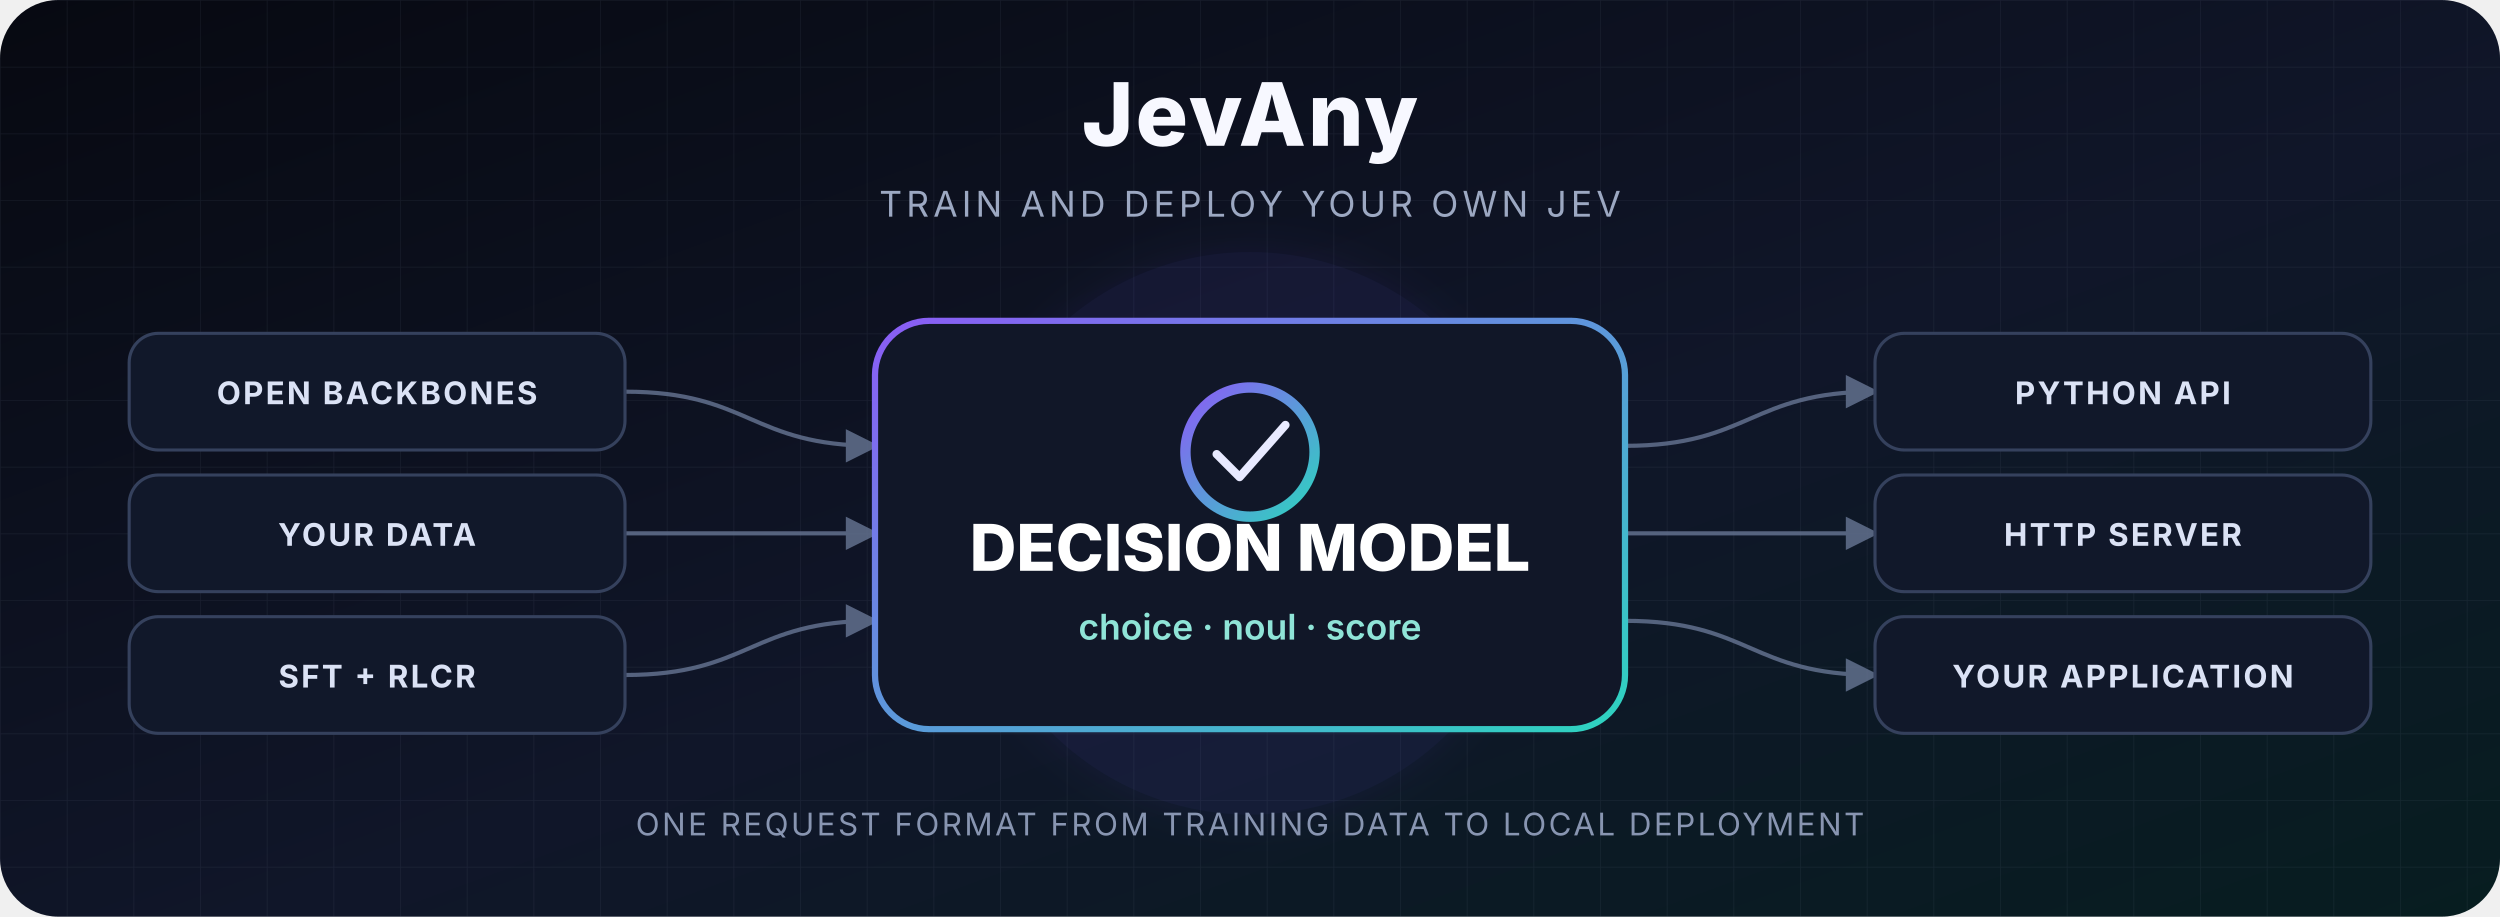
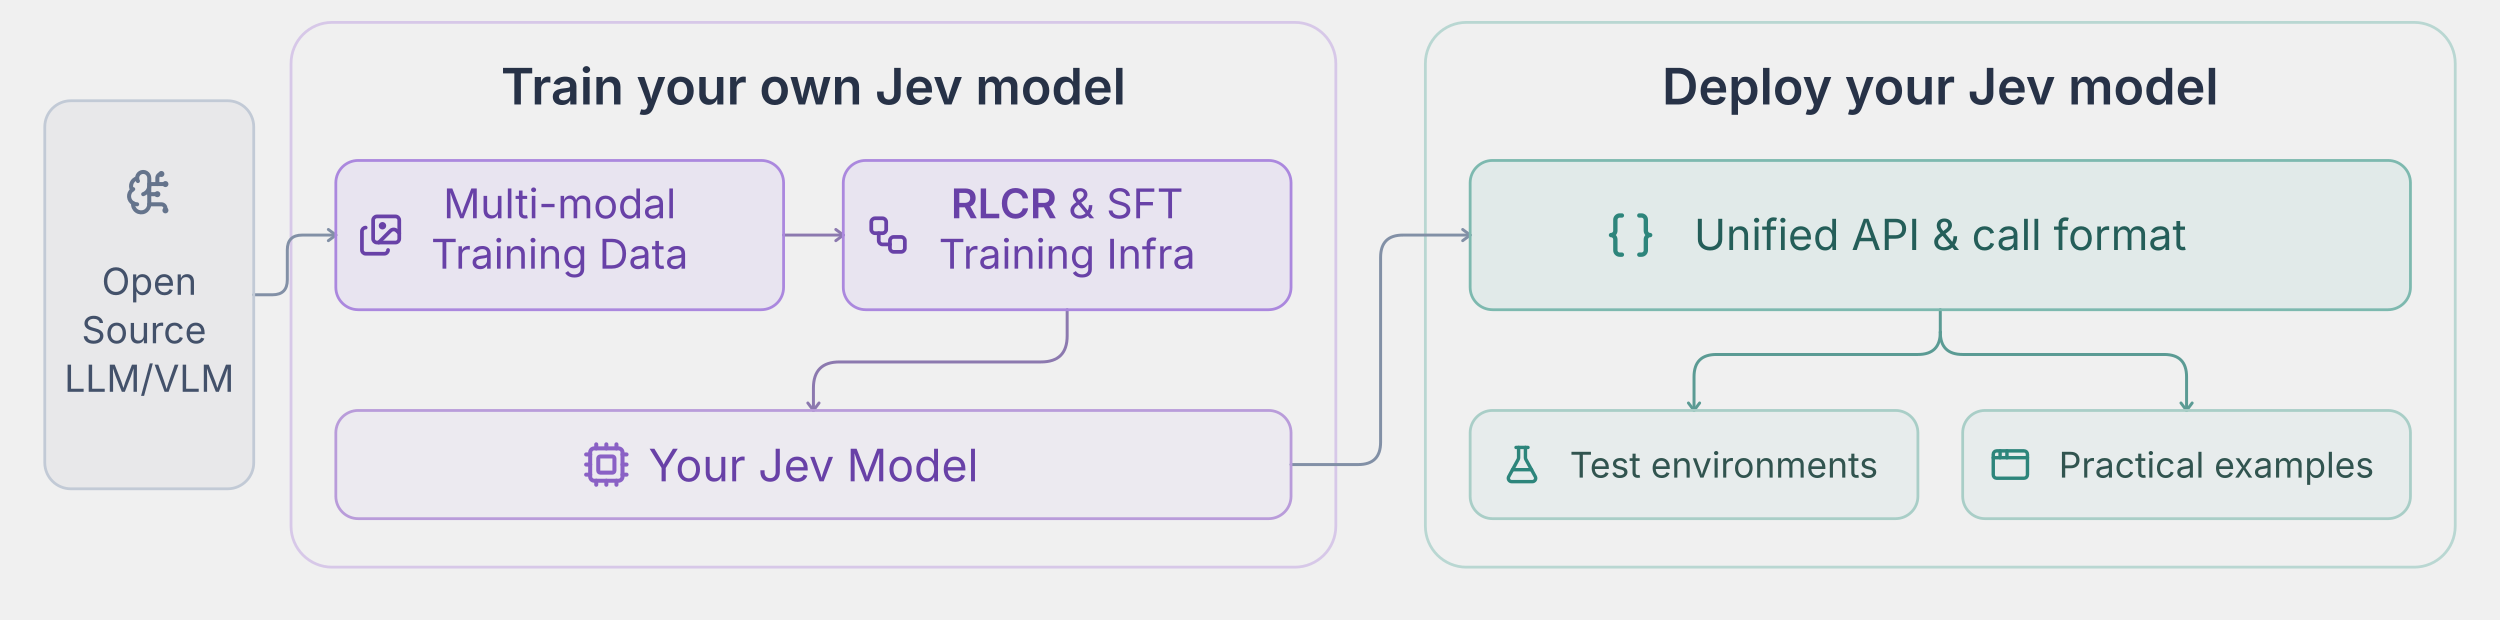
- <svg xmlns="http://www.w3.org/2000/svg" width="1200" height="440" viewBox="0 0 1200 440" role="img" aria-label="JevAny: train and deploy your own Jev">
+ <svg xmlns="http://www.w3.org/2000/svg" width="1340" height="332" viewBox="0 0 1340 332" role="img" aria-labelledby="title description">
  <defs>
-     <linearGradient id="bg" x1="0" y1="0" x2="1" y2="1">
-       <stop offset="0" stop-color="#070911" />
-       <stop offset="0.55" stop-color="#101629" />
-       <stop offset="1" stop-color="#071d20" />
-     </linearGradient>
-     <linearGradient id="accent" x1="0" y1="0" x2="1" y2="1">
-       <stop offset="0" stop-color="#8b5cf6" />
-       <stop offset="1" stop-color="#2dd4bf" />
-     </linearGradient>
-     <pattern id="grid" width="32" height="32" patternUnits="userSpaceOnUse">
-       <path d="M32 0H0V32" fill="none" stroke="#74809a" stroke-width="0.7" opacity="0.12" />
-     </pattern>
-     <filter id="glow" x="-40%" y="-40%" width="180%" height="180%">
-       <feGaussianBlur stdDeviation="10" result="blur" />
-       <feMerge>
-         <feMergeNode in="blur" />
-         <feMergeNode in="SourceGraphic" />
-       </feMerge>
-     </filter>
-     <marker id="arrow" markerWidth="8" markerHeight="8" refX="7" refY="4" orient="auto">
-       <path d="M0 0L8 4L0 8Z" fill="#667594" />
+     <marker id="train-tip" markerWidth="8" markerHeight="8" refX="6" refY="4" viewBox="0 0 8 8" orient="auto" markerUnits="userSpaceOnUse">
+       <path d="M2 1 6 4 2 7" fill="none" stroke="#8c79af" stroke-width="1.6" stroke-linecap="round" stroke-linejoin="round" />
+     </marker>
+     <marker id="deploy-tip" markerWidth="8" markerHeight="8" refX="6" refY="4" viewBox="0 0 8 8" orient="auto" markerUnits="userSpaceOnUse">
+       <path d="M2 1 6 4 2 7" fill="none" stroke="#5b9b94" stroke-width="1.6" stroke-linecap="round" stroke-linejoin="round" />
+     </marker>
+     <marker id="model-tip" markerWidth="8" markerHeight="8" refX="6" refY="4" viewBox="0 0 8 8" orient="auto" markerUnits="userSpaceOnUse">
+       <path d="M2 1 6 4 2 7" fill="none" stroke="#8290a6" stroke-width="1.6" stroke-linecap="round" stroke-linejoin="round" />
    </marker>
  </defs>
-   <rect width="1200" height="440" rx="28" fill="url(#bg)" />
-   <rect width="1200" height="440" rx="28" fill="url(#grid)" />
-   <circle cx="600" cy="256" r="135" fill="#7357ff" opacity="0.08" filter="url(#glow)" />
-   <g font-family="Inter,Arial,sans-serif" text-anchor="middle">
-     <text x="600" y="70" fill="#f7f8ff" font-size="42" font-weight="760" letter-spacing="1">JevAny</text>
-     <text x="600" y="104" fill="#9ca8c2" font-size="17" letter-spacing="2">TRAIN AND DEPLOY YOUR OWN JEV</text>
-   </g>
-   <g fill="none" stroke="#667594" stroke-width="2" opacity="0.8" marker-end="url(#arrow)">
-     <path d="M300 188C360 188 360 214 420 214" />
-     <path d="M300 256H420" />
-     <path d="M300 324C360 324 360 298 420 298" />
-     <path d="M780 214C840 214 840 188 900 188" />
-     <path d="M780 256H900" />
-     <path d="M780 298C840 298 840 324 900 324" />
-   </g>
-   <g fill="#11182a" stroke="#35415d" stroke-width="1.5">
-     <rect x="62" y="160" width="238" height="56" rx="14" />
-     <rect x="62" y="228" width="238" height="56" rx="14" />
-     <rect x="62" y="296" width="238" height="56" rx="14" />
-     <rect x="900" y="160" width="238" height="56" rx="14" />
-     <rect x="900" y="228" width="238" height="56" rx="14" />
-     <rect x="900" y="296" width="238" height="56" rx="14" />
-   </g>
-   <rect x="420" y="154" width="360" height="196" rx="26" fill="#111728" stroke="url(#accent)" stroke-width="3" />
-   <circle cx="600" cy="217" r="31" fill="none" stroke="url(#accent)" stroke-width="5" />
-   <path d="M584 218L595 229L617 204" fill="none" stroke="#e8eaff" stroke-width="4" stroke-linecap="round" stroke-linejoin="round" />
-   <g font-family="Inter,Arial,sans-serif" text-anchor="middle">
-     <g fill="#dbe2f5" font-size="15" font-weight="650" letter-spacing="1.1">
-       <text x="181" y="194">OPEN BACKBONES</text>
-       <text x="181" y="262">YOUR DATA</text>
-       <text x="181" y="330">SFT + RLCR</text>
-       <text x="1019" y="194">PYTHON API</text>
-       <text x="1019" y="262">HTTP SERVER</text>
-       <text x="1019" y="330">YOUR APPLICATION</text>
+   <g id="diagram" transform="translate(-100 -92)">
+     <rect x="256" y="104" width="560" height="292" rx="22" fill="none" stroke="#d7c8e8" stroke-width="1.5" />
+     <rect x="864" y="104" width="552" height="292" rx="22" fill="none" stroke="#b9d7d2" stroke-width="1.5" />
+     <g font-family="Inter,Arial,sans-serif" font-size="27" font-weight="600" fill="#273247" text-anchor="middle">
+       <text x="536" y="148">Train your own Jev model</text>
+       <text x="1140" y="148">Deploy your Jev model</text>
    </g>
-     <text x="600" y="274" fill="#ffffff" font-size="31" font-weight="760">DECISION MODEL</text>
-     <text x="600" y="307" fill="#8fe4d7" font-size="17" font-weight="600">choice · noul · score</text>
-     <text x="600" y="401" fill="#8895b1" font-size="15" letter-spacing="1.2">ONE REQUEST FORMAT FROM TRAINING DATA TO LOCAL DEPLOYMENT</text>
+     <g fill="none" stroke="#8c79af" stroke-width="1.6" stroke-linecap="round" stroke-linejoin="round">
+       <path d="M520 218H552" marker-end="url(#train-tip)" />
+       <path d="M672 258V272Q672 286 658 286H550Q536 286 536 300V312" marker-end="url(#train-tip)" />
+     </g>
+     <g fill="none" stroke="#5b9b94" stroke-width="1.6" stroke-linecap="round" stroke-linejoin="round">
+       <path d="M1140 258V270" />
+       <path d="M1140 270Q1140 282 1128 282H1020Q1008 282 1008 294V312" marker-end="url(#deploy-tip)" />
+       <path d="M1140 270Q1140 282 1152 282H1260Q1272 282 1272 294V312" marker-end="url(#deploy-tip)" />
+     </g>
+     <g fill="none" stroke="#8290a6" stroke-width="1.6" stroke-linecap="round" stroke-linejoin="round" marker-end="url(#model-tip)">
+       <path d="M236 250H246Q254 250 254 242V226Q254 218 262 218H280" />
+       <path d="M792 341H828Q840 341 840 329V230Q840 218 852 218H888" />
+     </g>
+     <rect x="124" y="146" width="112" height="208" rx="14" fill="#64748b" stroke="#c2cad6" stroke-width="1.5" fill-opacity="0.06" />
+     <rect x="280" y="178" width="240" height="80" rx="12" fill="#8b5cf6" stroke="#ab88de" stroke-width="1.5" fill-opacity="0.08" />
+     <rect x="552" y="178" width="240" height="80" rx="12" fill="#8b5cf6" stroke="#ab88de" stroke-width="1.5" fill-opacity="0.08" />
+     <rect x="280" y="312" width="512" height="58" rx="12" fill="#8b5cf6" stroke="#b99cda" stroke-width="1.5" fill-opacity="0.04" />
+     <rect x="888" y="178" width="504" height="80" rx="12" fill="#0f9488" stroke="#7db9af" stroke-width="1.5" fill-opacity="0.07" />
+     <g stroke="#a9cec7" stroke-width="1.5">
+       <rect x="888" y="312" width="240" height="58" rx="12" fill="#0f9488" fill-opacity="0.04" />
+       <rect x="1152" y="312" width="240" height="58" rx="12" fill="#0f9488" fill-opacity="0.04" />
+     </g>
+     <g data-lucide="brain-circuit" transform="translate(167 182) scale(1.083333)" fill="none" stroke="#65748c" color="#65748c" stroke-width="2" stroke-linecap="round" stroke-linejoin="round">
+       <path d="M12 5a3 3 0 1 0-5.997.125 4 4 0 0 0-2.526 5.77 4 4 0 0 0 .556 6.588A4 4 0 1 0 12 18Z" />
+       <path d="M9 13a4.5 4.5 0 0 0 3-4" />
+       <path d="M6.003 5.125A3 3 0 0 0 6.401 6.5" />
+       <path d="M3.477 10.896a4 4 0 0 1 .585-.396" />
+       <path d="M6 18a4 4 0 0 1-1.967-.516" />
+       <path d="M12 13h4" />
+       <path d="M12 18h6a2 2 0 0 1 2 2v1" />
+       <path d="M12 8h8" />
+       <path d="M16 8V5a2 2 0 0 1 2-2" />
+       <circle cx="16" cy="13" r=".5" />
+       <circle cx="18" cy="3" r=".5" />
+       <circle cx="20" cy="21" r=".5" />
+       <circle cx="20" cy="8" r=".5" />
+     </g>
+     <g data-lucide="images" transform="translate(292 206) scale(1)" fill="none" stroke="#6841a7" color="#6841a7" stroke-width="2" stroke-linecap="round" stroke-linejoin="round">
+       <path d="m22 11-1.296-1.296a2.4 2.4 0 0 0-3.408 0L11 16" />
+       <path d="M4 8a2 2 0 0 0-2 2v10a2 2 0 0 0 2 2h10a2 2 0 0 0 2-2" />
+       <circle cx="13" cy="7" r="1" fill="currentColor" />
+       <rect x="8" y="2" width="14" height="14" rx="2" />
+     </g>
+     <g data-lucide="workflow" transform="translate(564 206) scale(1)" fill="none" stroke="#6841a7" color="#6841a7" stroke-width="2" stroke-linecap="round" stroke-linejoin="round">
+       <rect width="8" height="8" x="3" y="3" rx="2" />
+       <path d="M7 11v4a2 2 0 0 0 2 2h4" />
+       <rect width="8" height="8" x="13" y="13" rx="2" />
+     </g>
+     <g data-lucide="cpu" transform="translate(412 328) scale(1.083333)" fill="none" stroke="#8a61c5" color="#8a61c5" stroke-width="2" stroke-linecap="round" stroke-linejoin="round">
+       <path d="M12 20v2" />
+       <path d="M12 2v2" />
+       <path d="M17 20v2" />
+       <path d="M17 2v2" />
+       <path d="M2 12h2" />
+       <path d="M2 17h2" />
+       <path d="M2 7h2" />
+       <path d="M20 12h2" />
+       <path d="M20 17h2" />
+       <path d="M20 7h2" />
+       <path d="M7 20v2" />
+       <path d="M7 2v2" />
+       <rect x="4" y="4" width="16" height="16" rx="2" />
+       <rect x="8" y="8" width="8" height="8" rx="1" />
+     </g>
+     <g data-lucide="braces" transform="translate(960 204) scale(1.166667)" fill="none" stroke="#2d857b" color="#2d857b" stroke-width="2" stroke-linecap="round" stroke-linejoin="round">
+       <path d="M8 3H7a2 2 0 0 0-2 2v5a2 2 0 0 1-2 2 2 2 0 0 1 2 2v5c0 1.1.9 2 2 2h1" />
+       <path d="M16 21h1a2 2 0 0 0 2-2v-5c0-1.1.9-2 2-2a2 2 0 0 1-2-2V5a2 2 0 0 0-2-2h-1" />
+     </g>
+     <g data-lucide="flask-conical" transform="translate(904.80 330) scale(0.9166667)" fill="none" stroke="#2d857b" color="#2d857b" stroke-width="2" stroke-linecap="round" stroke-linejoin="round">
+       <path d="M14 2v6a2 2 0 0 0 .245.96l5.51 10.08A2 2 0 0 1 18 22H6a2 2 0 0 1-1.755-2.96l5.51-10.08A2 2 0 0 0 10 8V2" />
+       <path d="M6.453 15h11.094" />
+       <path d="M8.5 2h7" />
+     </g>
+     <g data-lucide="app-window" transform="translate(1166.55 330) scale(0.9166667)" fill="none" stroke="#2d857b" color="#2d857b" stroke-width="2" stroke-linecap="round" stroke-linejoin="round">
+       <rect x="2" y="4" width="20" height="16" rx="2" />
+       <path d="M10 4v4" />
+       <path d="M2 8h20" />
+       <path d="M6 4v4" />
+     </g>
+     <g font-family="Inter,Arial,sans-serif">
+       <text x="180" y="250" fill="#43516a" font-size="20" text-anchor="middle">Open<tspan x="180" y="276">Source</tspan>
+         <tspan x="180" y="302">LLM/VLM</tspan>
+       </text>
+       <g fill="#6841a7" font-size="22">
+         <text x="400" y="209" text-anchor="middle" fill="#6841a7">Multi-modal<tspan x="400" y="236">Training Data</tspan>
+         </text>
+         <text x="672" y="209" fill="#6841a7" text-anchor="middle">
+           <tspan font-weight="600">RLCR</tspan> &amp; SFT<tspan x="672" y="236">Training Infra</tspan>
+         </text>
+       </g>
+       <text x="536" y="350" fill="#6841a7" font-size="24" text-anchor="middle">Your Jev Model</text>
+       <text x="1140" y="226" fill="#245e59" font-size="23" text-anchor="middle">Unified API &amp; call format</text>
+       <g fill="#31544f" font-size="19">
+         <text x="1024" y="348" text-anchor="middle">Test environments</text>
+         <text x="1288" y="348" text-anchor="middle">Practical examples</text>
+       </g>
+     </g>
  </g>
</svg>
